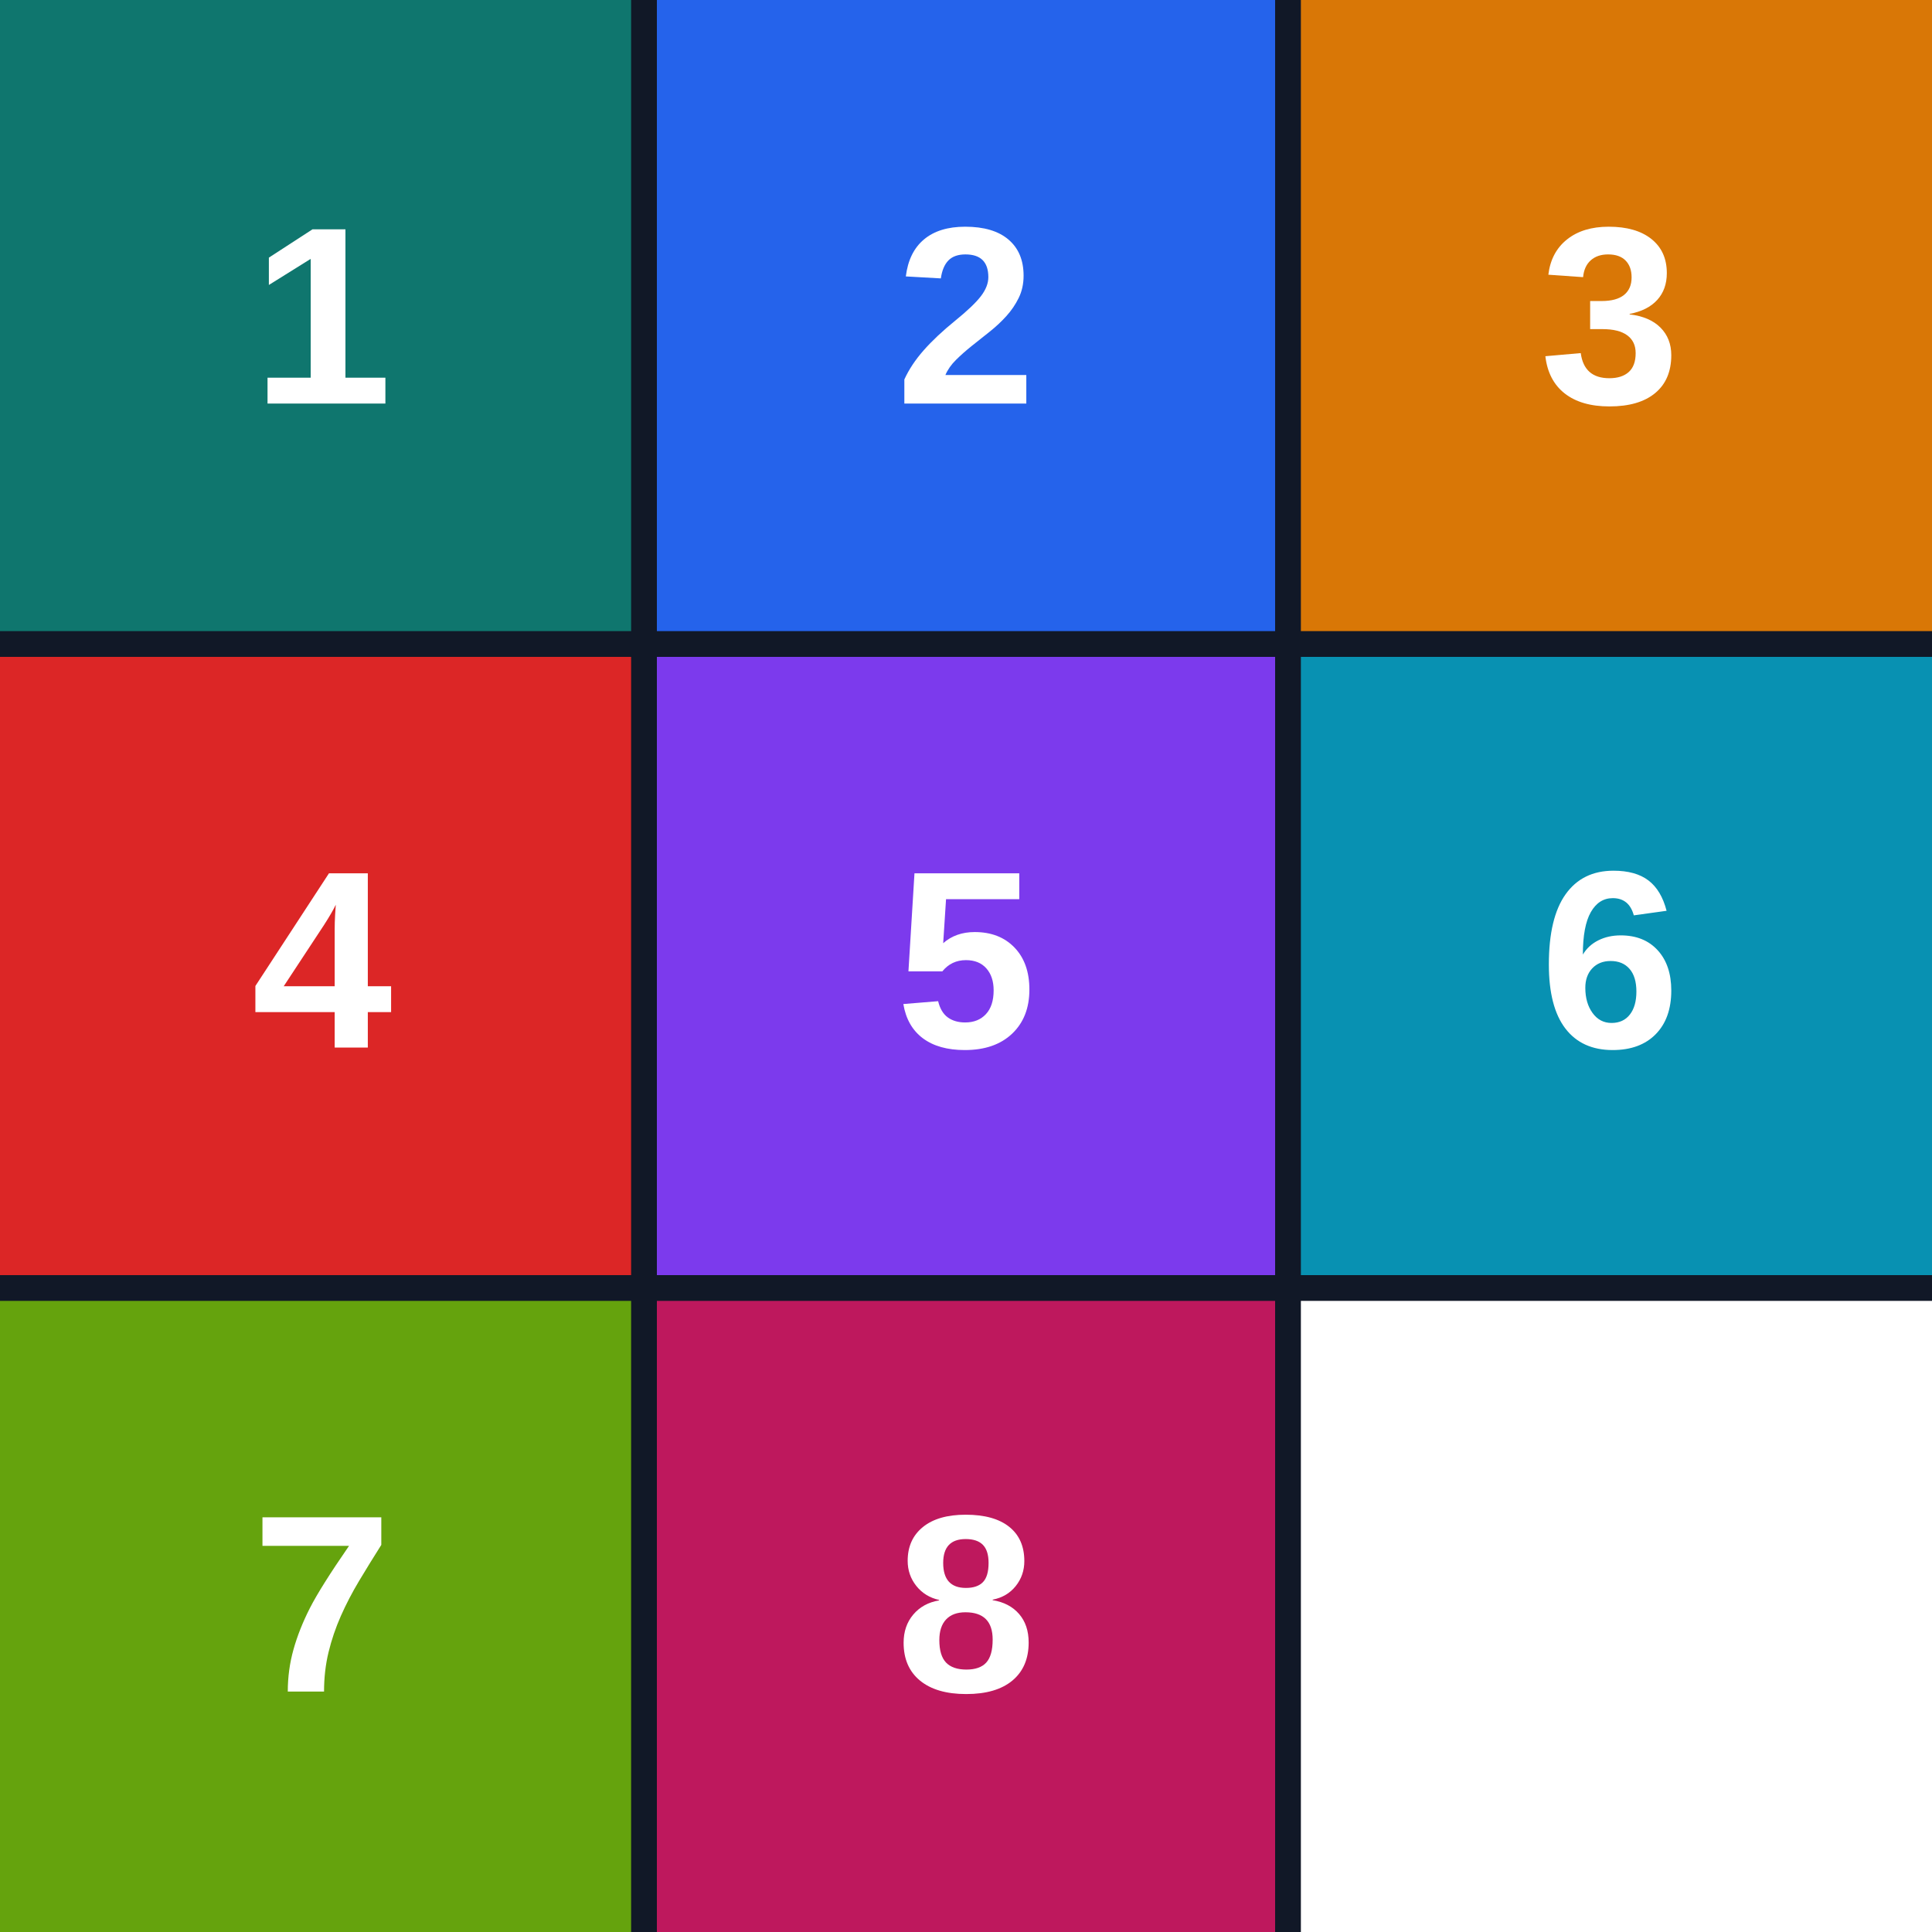
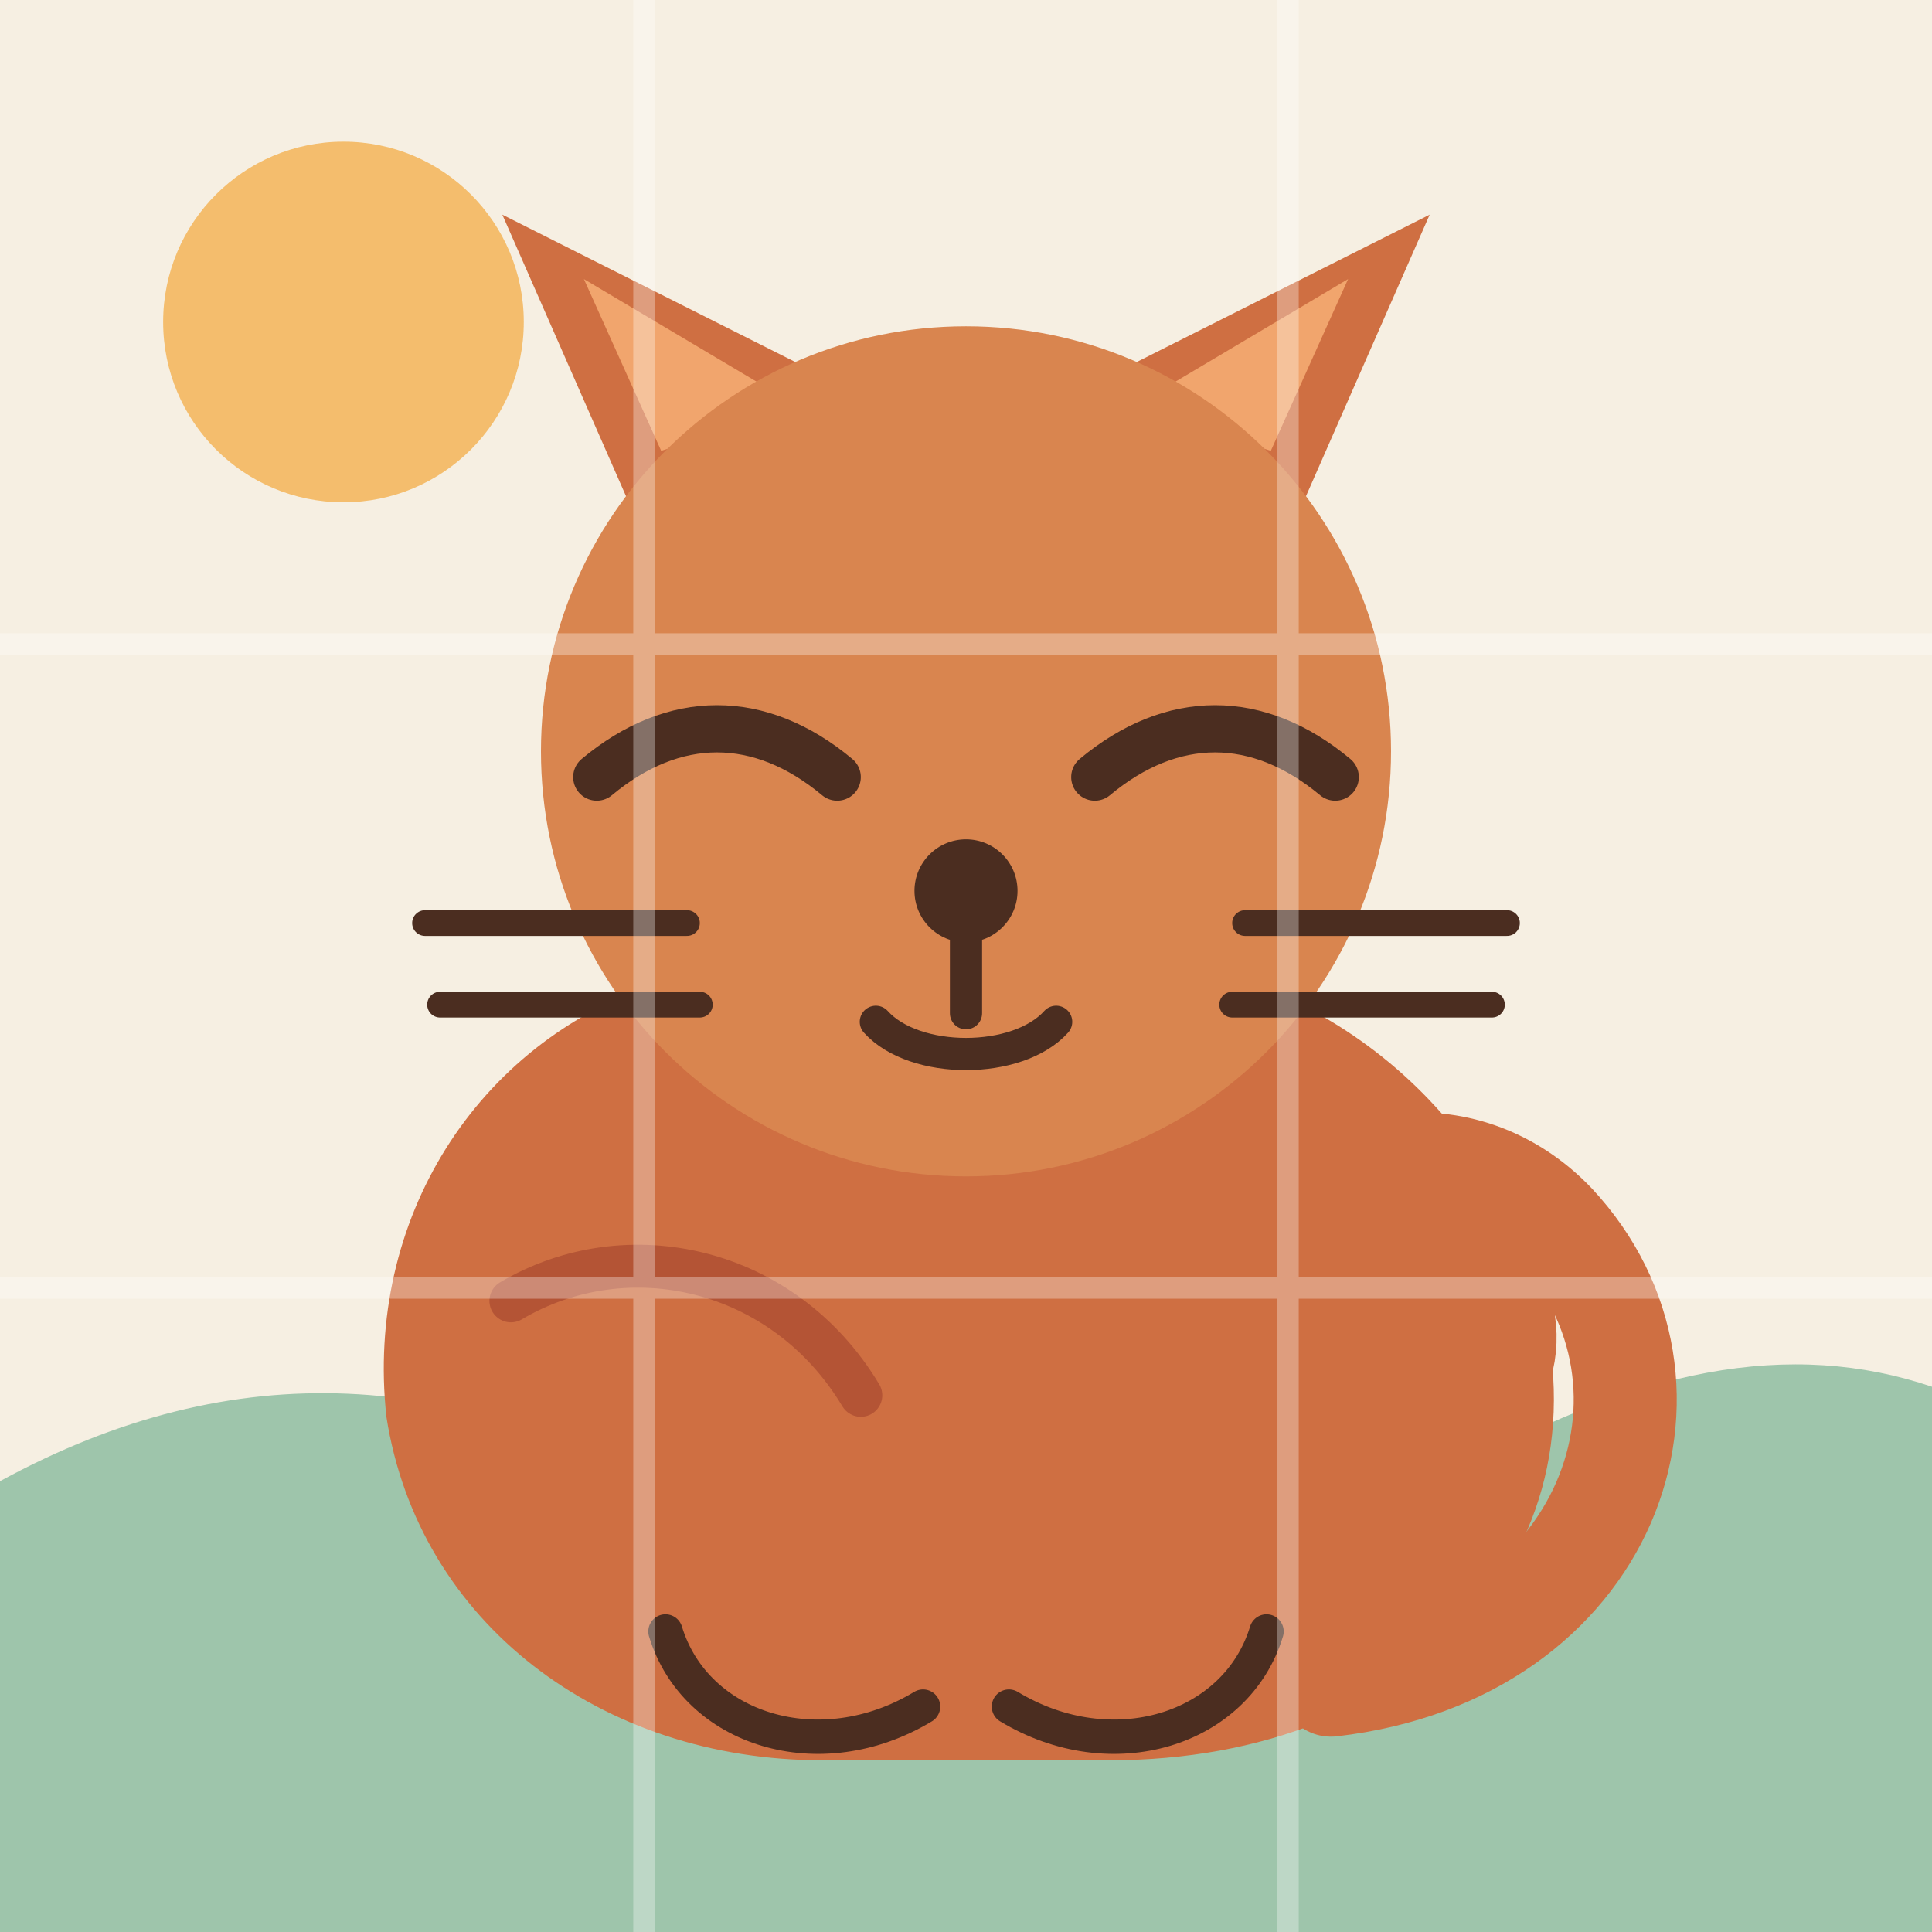
- <svg xmlns="http://www.w3.org/2000/svg" viewBox="0 0 900 900">
-   <rect width="900" height="900" fill="#f7fafc" />
-   <rect x="0" y="0" width="300" height="300" fill="#0f766e" />
-   <rect x="300" y="0" width="300" height="300" fill="#2563eb" />
-   <rect x="600" y="0" width="300" height="300" fill="#d97706" />
-   <rect x="0" y="300" width="300" height="300" fill="#dc2626" />
-   <rect x="300" y="300" width="300" height="300" fill="#7c3aed" />
-   <rect x="600" y="300" width="300" height="300" fill="#0891b2" />
-   <rect x="0" y="600" width="300" height="300" fill="#65a30d" />
-   <rect x="300" y="600" width="300" height="300" fill="#be185d" />
-   <rect x="600" y="600" width="300" height="300" fill="#ffffff" />
-   <g fill="#ffffff" font-family="Arial, sans-serif" font-size="118" font-weight="700">
-     <text x="150" y="188" text-anchor="middle">1</text>
-     <text x="450" y="188" text-anchor="middle">2</text>
-     <text x="750" y="188" text-anchor="middle">3</text>
-     <text x="150" y="488" text-anchor="middle">4</text>
-     <text x="450" y="488" text-anchor="middle">5</text>
-     <text x="750" y="488" text-anchor="middle">6</text>
-     <text x="150" y="788" text-anchor="middle">7</text>
-     <text x="450" y="788" text-anchor="middle">8</text>
-   </g>
-   <path d="M0 300H900M0 600H900M300 0V900M600 0V900" stroke="#111827" stroke-width="12" />
+ <svg xmlns="http://www.w3.org/2000/svg" viewBox="0 0 900 900" role="img" aria-label="Cat puzzle image">
+   <rect width="900" height="900" fill="#f6efe2" />
+   <circle cx="160" cy="150" r="84" fill="#f4b860" opacity="0.9" />
+   <path d="M0 690C110 630 215 638 320 700C430 766 548 762 670 690C762 636 835 624 900 646V900H0Z" fill="#9ec5ab" />
+   <path d="M180 660C170 568 222 486 306 458C330 450 360 445 390 445H510C604 445 688 508 715 596C754 721 660 820 517 820H383C280 820 195 756 180 660Z" fill="#cf6f42" />
+   <path d="M292 232L234 100L401 184Z" fill="#cf6f42" />
+   <path d="M608 232L666 100L499 184Z" fill="#cf6f42" />
+   <path d="M308 210L272 130L373 190Z" fill="#f1a56d" />
+   <path d="M592 210L628 130L527 190Z" fill="#f1a56d" />
+   <circle cx="450" cy="350" r="198" fill="#d9854f" />
+   <path d="M278 362C314 332 354 332 390 362" fill="none" stroke="#4b2d20" stroke-width="22" stroke-linecap="round" />
+   <path d="M510 362C546 332 586 332 622 362" fill="none" stroke="#4b2d20" stroke-width="22" stroke-linecap="round" />
+   <circle cx="450" cy="415" r="24" fill="#4b2d20" />
+   <path d="M450 438V472" fill="none" stroke="#4b2d20" stroke-width="15" stroke-linecap="round" />
+   <path d="M408 476C426 496 474 496 492 476" fill="none" stroke="#4b2d20" stroke-width="15" stroke-linecap="round" />
+   <path d="M320 430H198M326 468H205M580 430H702M574 468H695" fill="none" stroke="#4b2d20" stroke-width="12" stroke-linecap="round" />
+   <path d="M238 606C292 574 365 590 401 650" fill="none" stroke="#b45435" stroke-width="20" stroke-linecap="round" />
+   <path d="M620 785C750 770 794 645 724 570C682 526 614 536 590 588C568 636 602 684 653 674C692 666 711 632 696 602" fill="none" stroke="#cf6f42" stroke-width="48" stroke-linecap="round" />
+   <path d="M310 760C324 806 382 824 430 795M590 760C576 806 518 824 470 795" fill="none" stroke="#4b2d20" stroke-width="16" stroke-linecap="round" />
+   <path d="M0 300H900M0 600H900M300 0V900M600 0V900" stroke="#ffffff" stroke-width="10" opacity="0.32" />
</svg>
